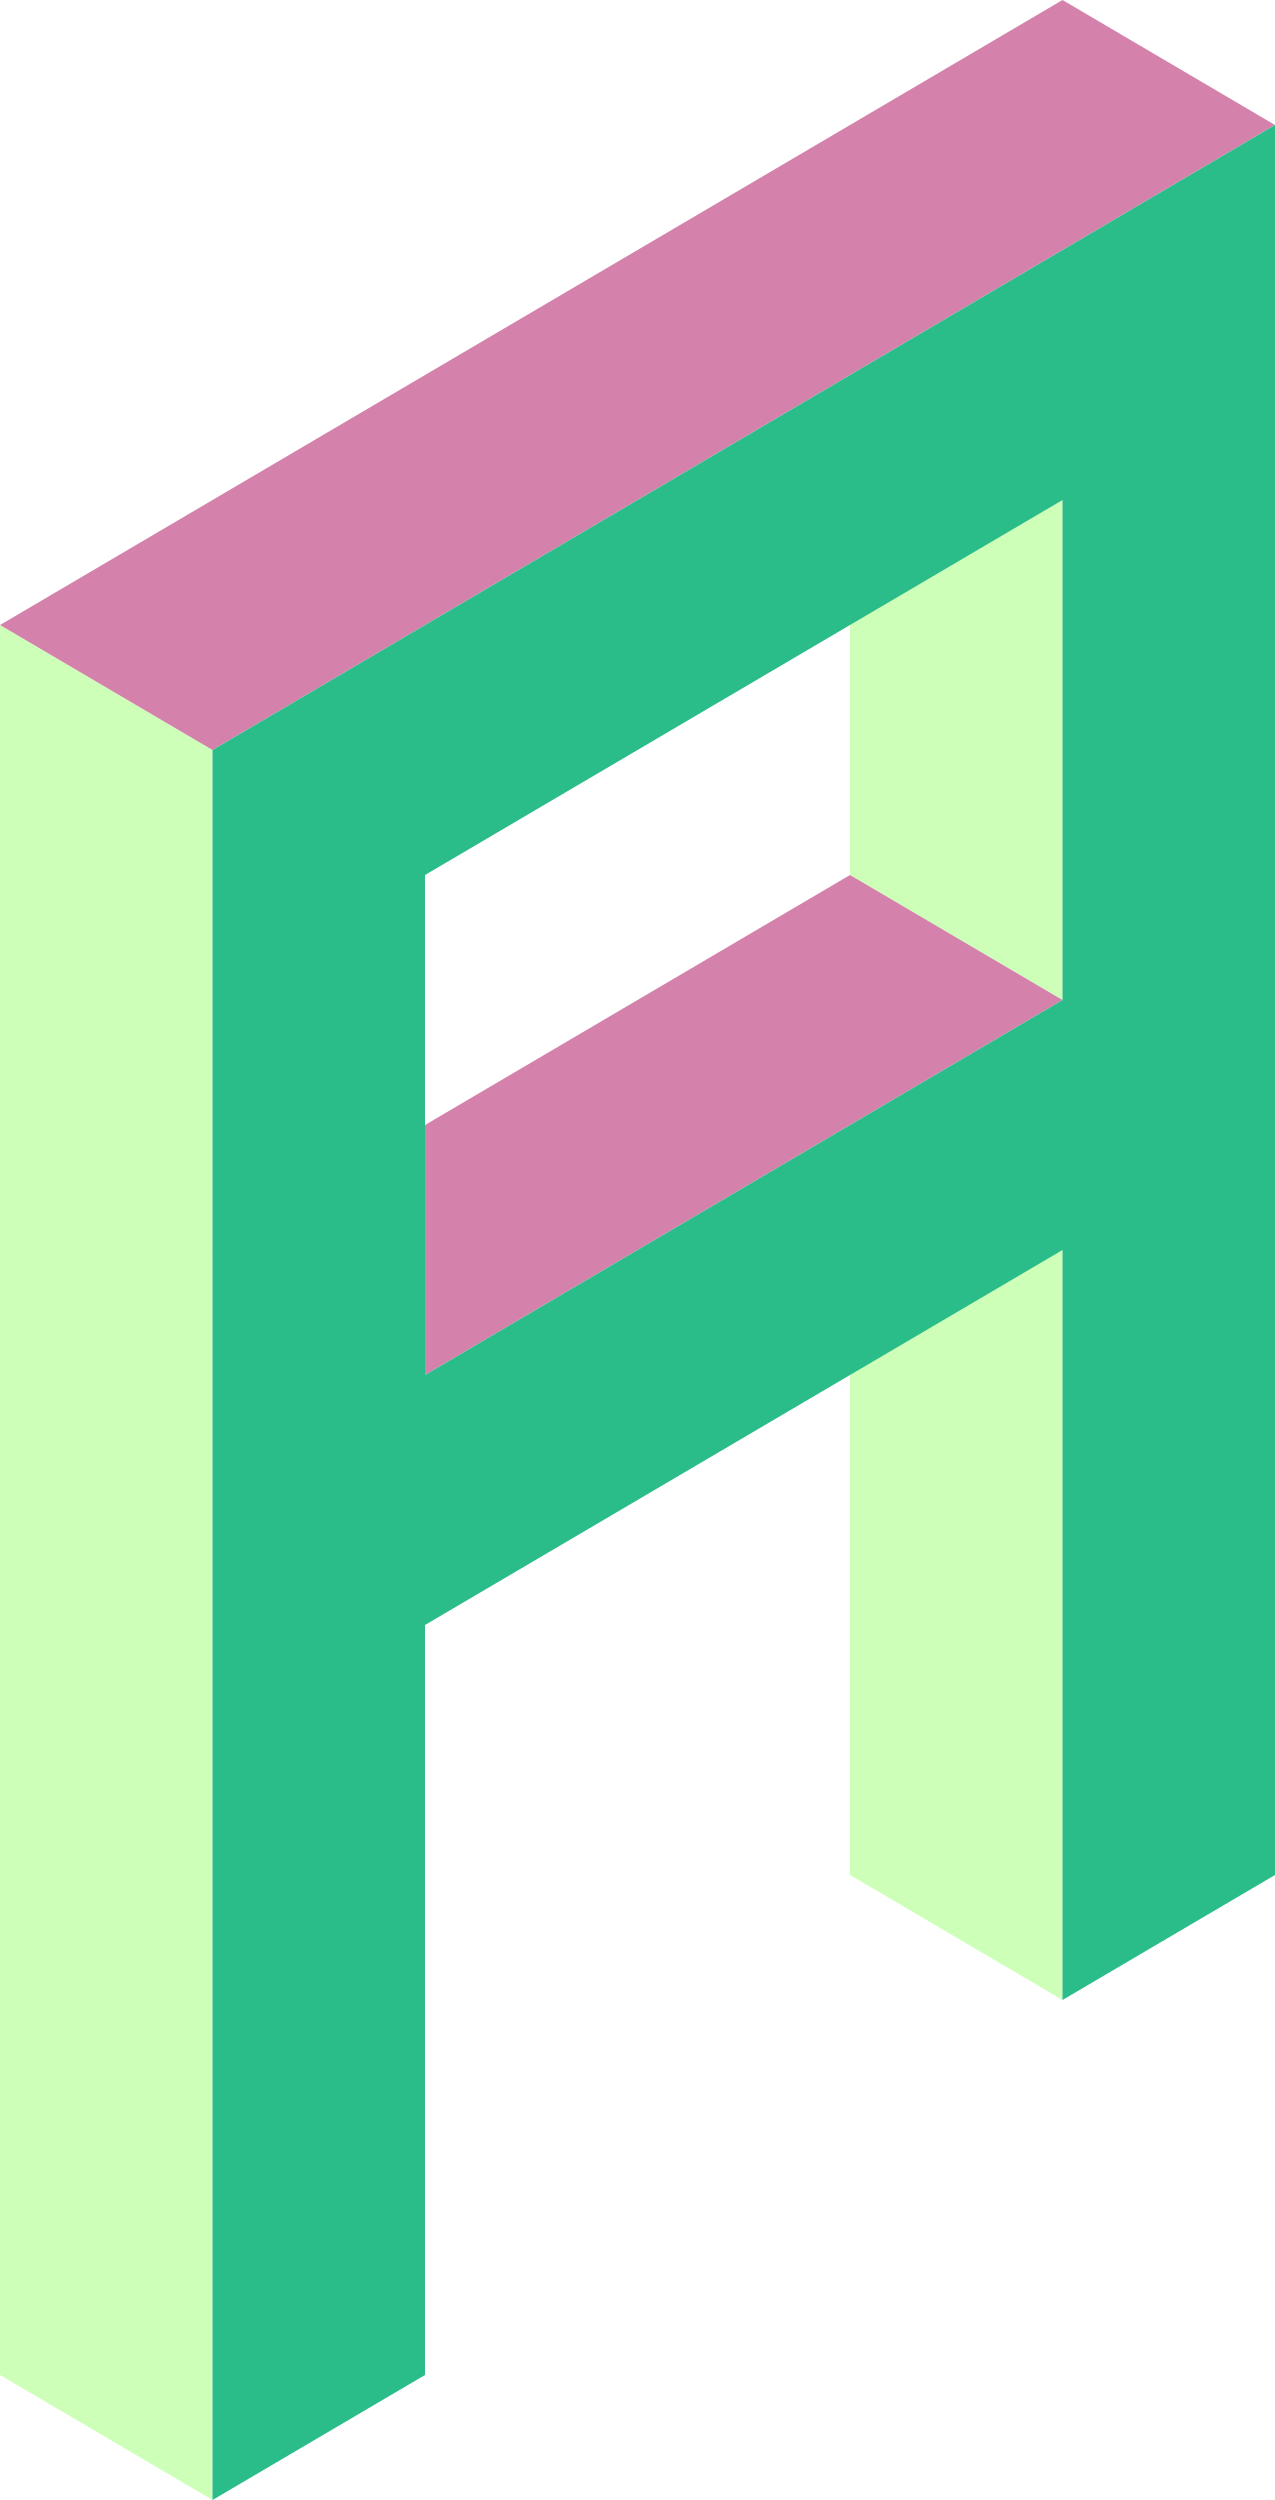
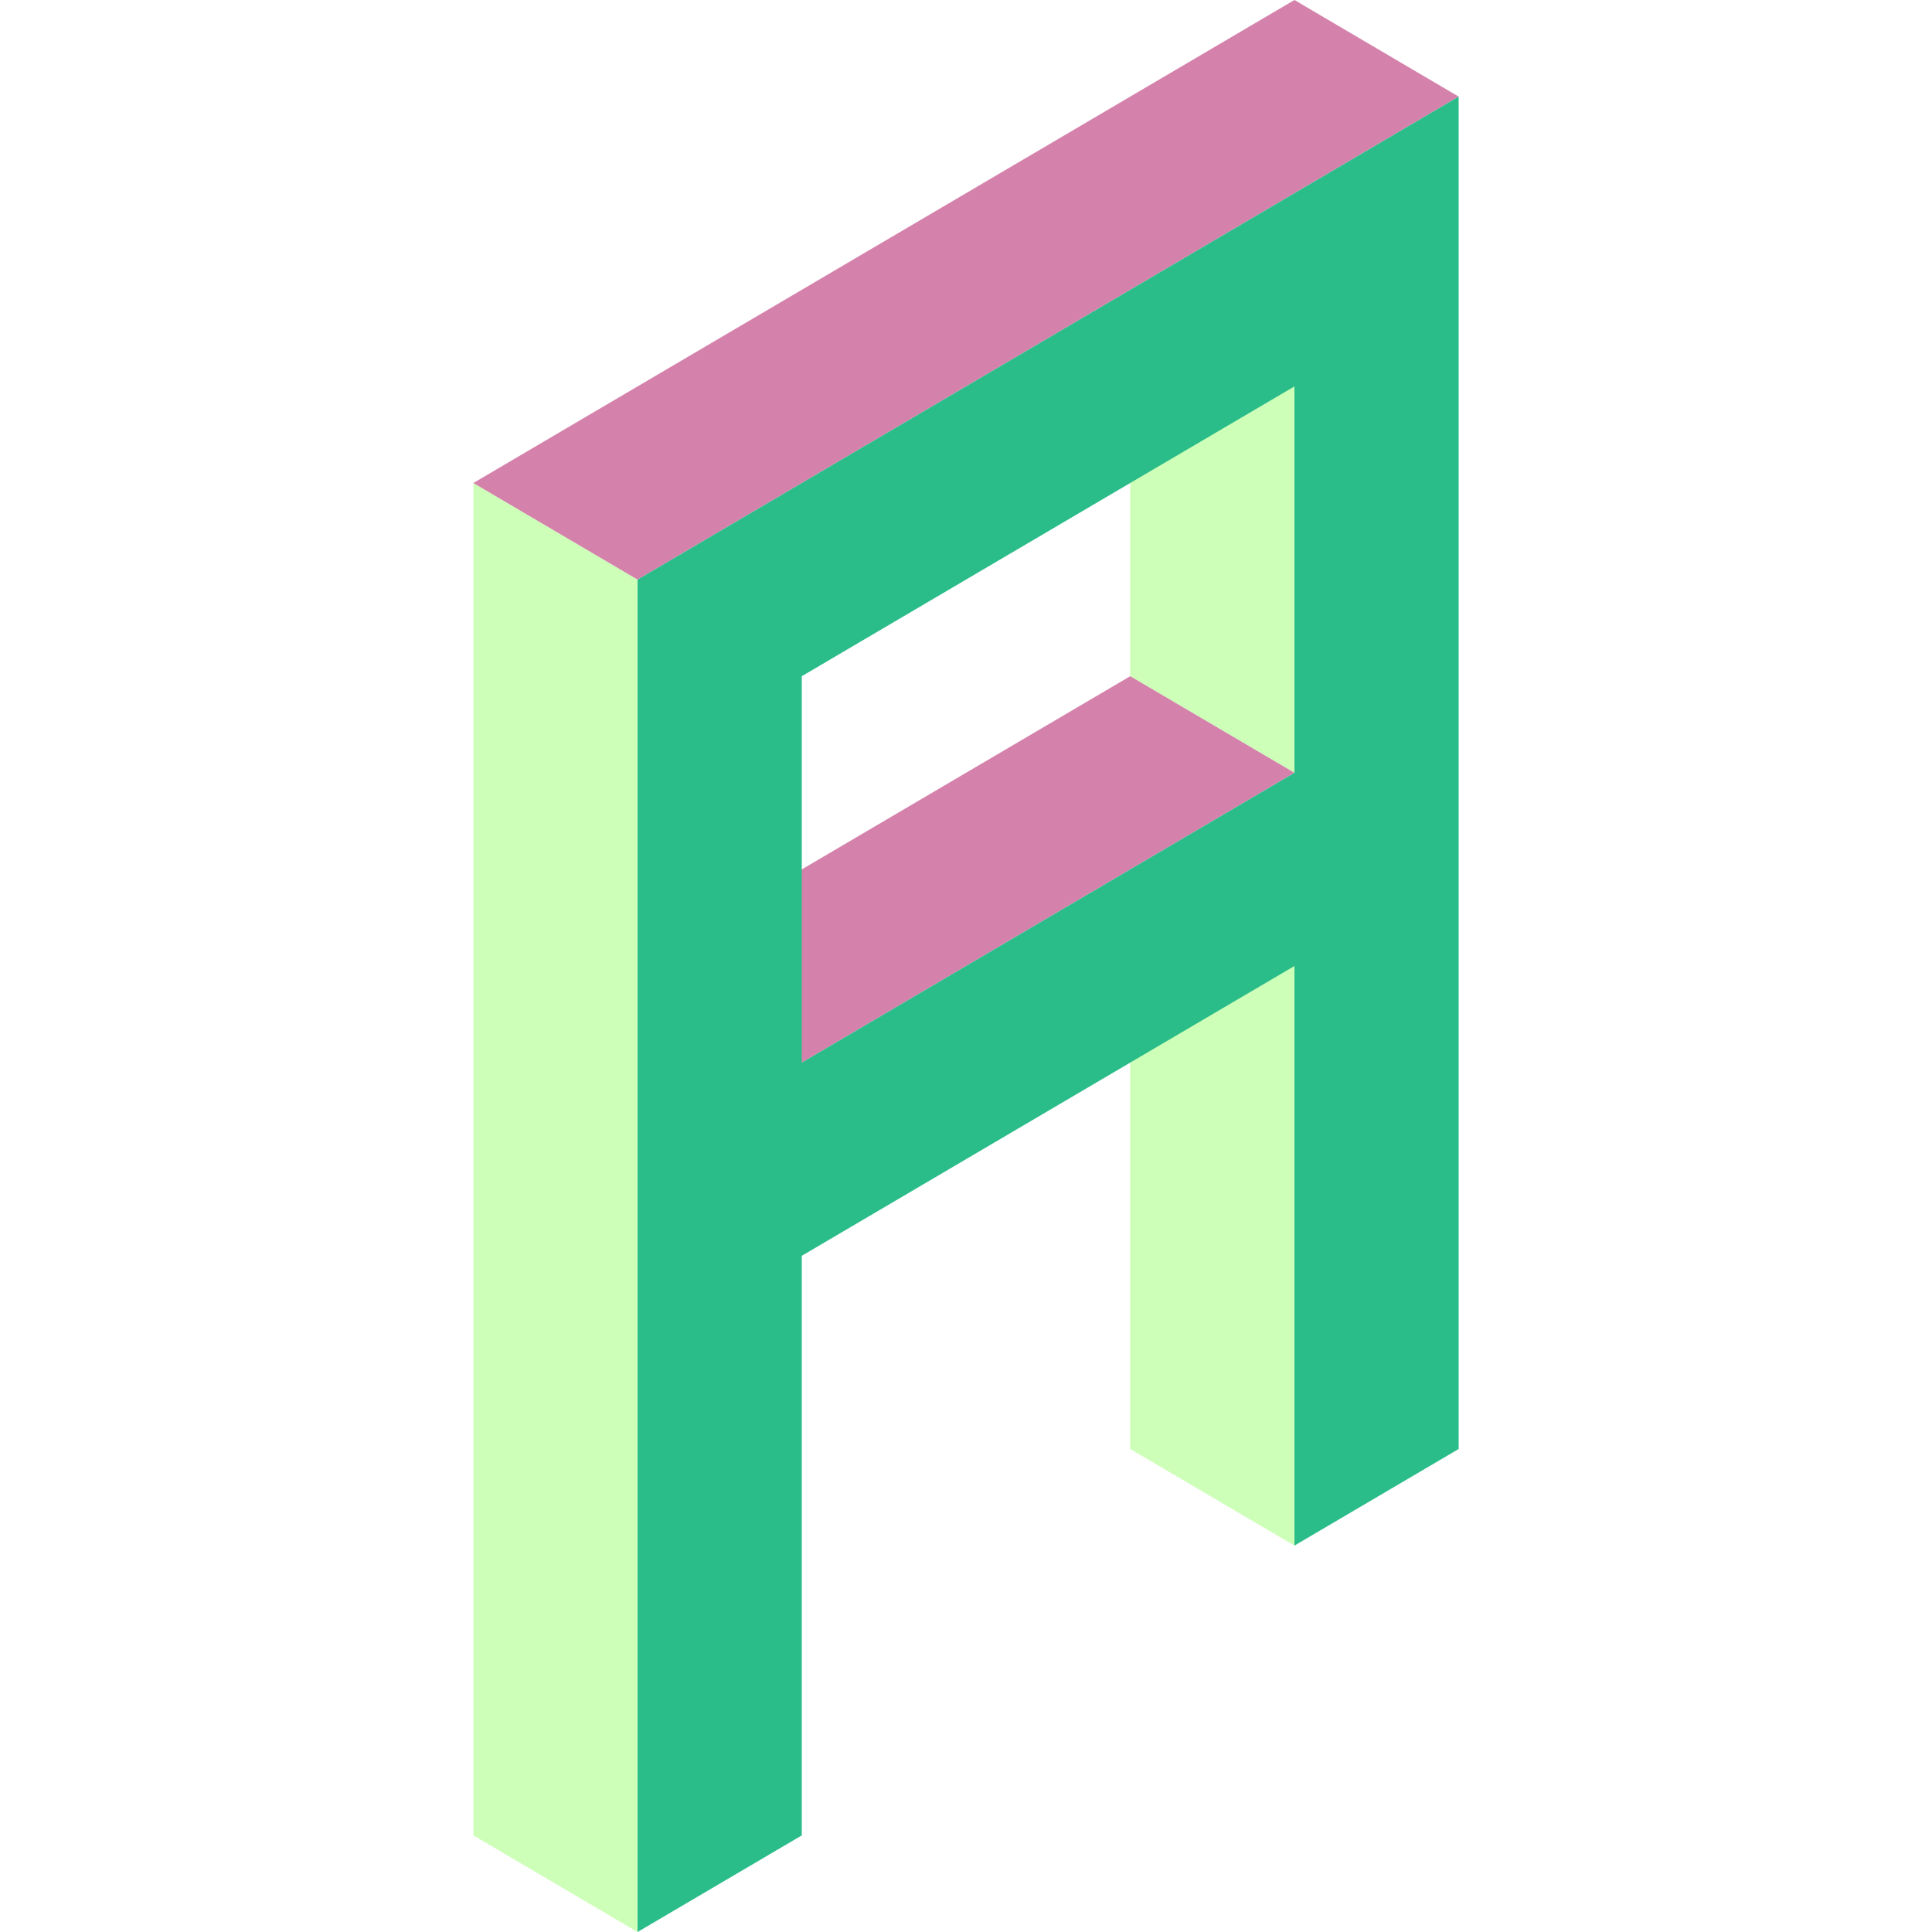
- <svg xmlns="http://www.w3.org/2000/svg" fill="none" viewBox="0 0 271.998 533.333">
-   <path fill="#cdffb8" d="M45.333 533.333L45.333 160.002L0 133.335L0 506.666zM226.665 426.665L226.665 266.666L181.332 239.999L181.332 399.998zM226.665 213.333L226.665 106.667L181.332 80L181.332 186.666z" />
-   <path fill="#d482ab" d="M90.666 293.334L226.665 213.333L181.332 186.666L45.333 266.667zM45.333 160.002L271.998 26.667L226.665 0L0 133.335z" />
-   <path fill="#2abc89" fill-rule="evenodd" d="M226.665 426.665L271.998 399.998L271.998 26.667L45.333 160.002L45.333 533.333L90.666 506.666L90.666 346.667L226.665 266.666zM90.666 186.668L226.665 106.667L226.665 213.333L90.666 293.334z" />
+ <svg xmlns="http://www.w3.org/2000/svg" fill="none" viewBox="0 0 533.333 533.333">
+   <g transform="translate(130.667 0)">
+     <path fill="#cdffb8" d="M45.333 533.333L45.333 160.002L0 133.335L0 506.666zM226.665 426.665L226.665 266.666L181.332 239.999L181.332 399.998zM226.665 213.333L226.665 106.667L181.332 80L181.332 186.666z" />
+     <path fill="#d482ab" d="M90.666 293.334L226.665 213.333L181.332 186.666L45.333 266.667zM45.333 160.002L271.998 26.667L226.665 0L0 133.335z" />
+     <path fill="#2abc89" fill-rule="evenodd" d="M226.665 426.665L271.998 399.998L271.998 26.667L45.333 160.002L45.333 533.333L90.666 506.666L90.666 346.667L226.665 266.666zM90.666 186.668L226.665 106.667L226.665 213.333L90.666 293.334z" />
+   </g>
</svg>
